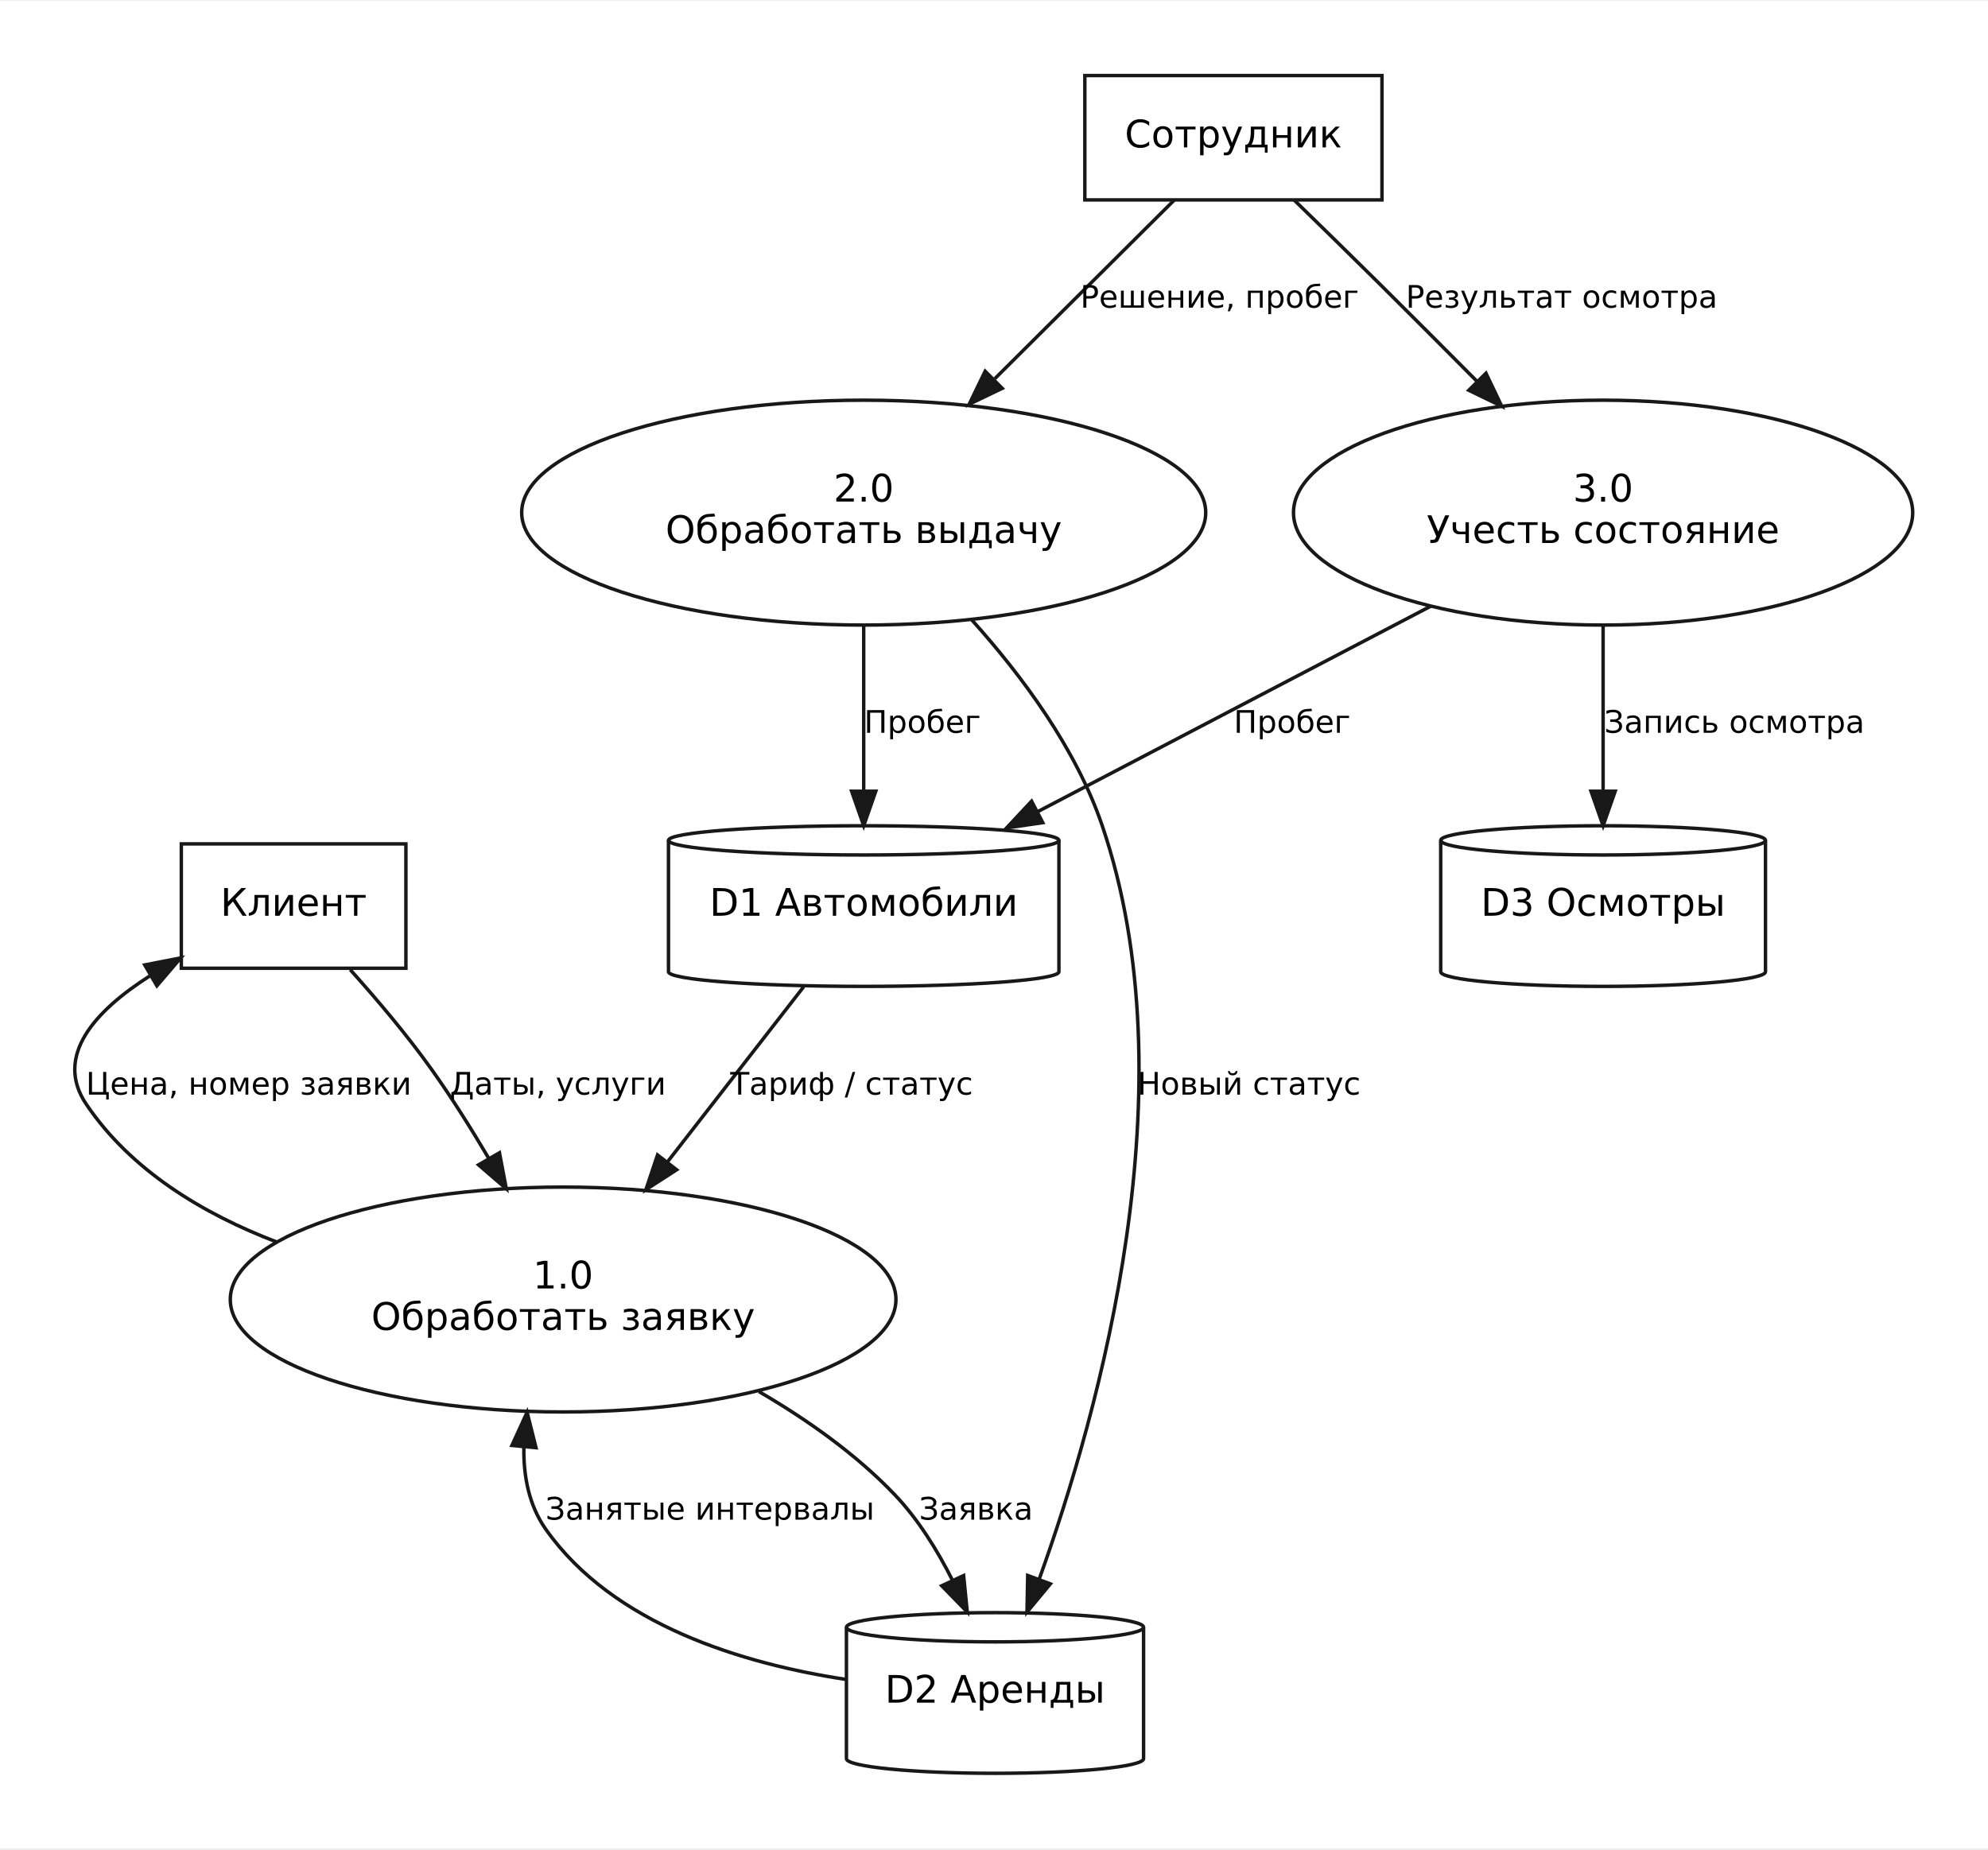
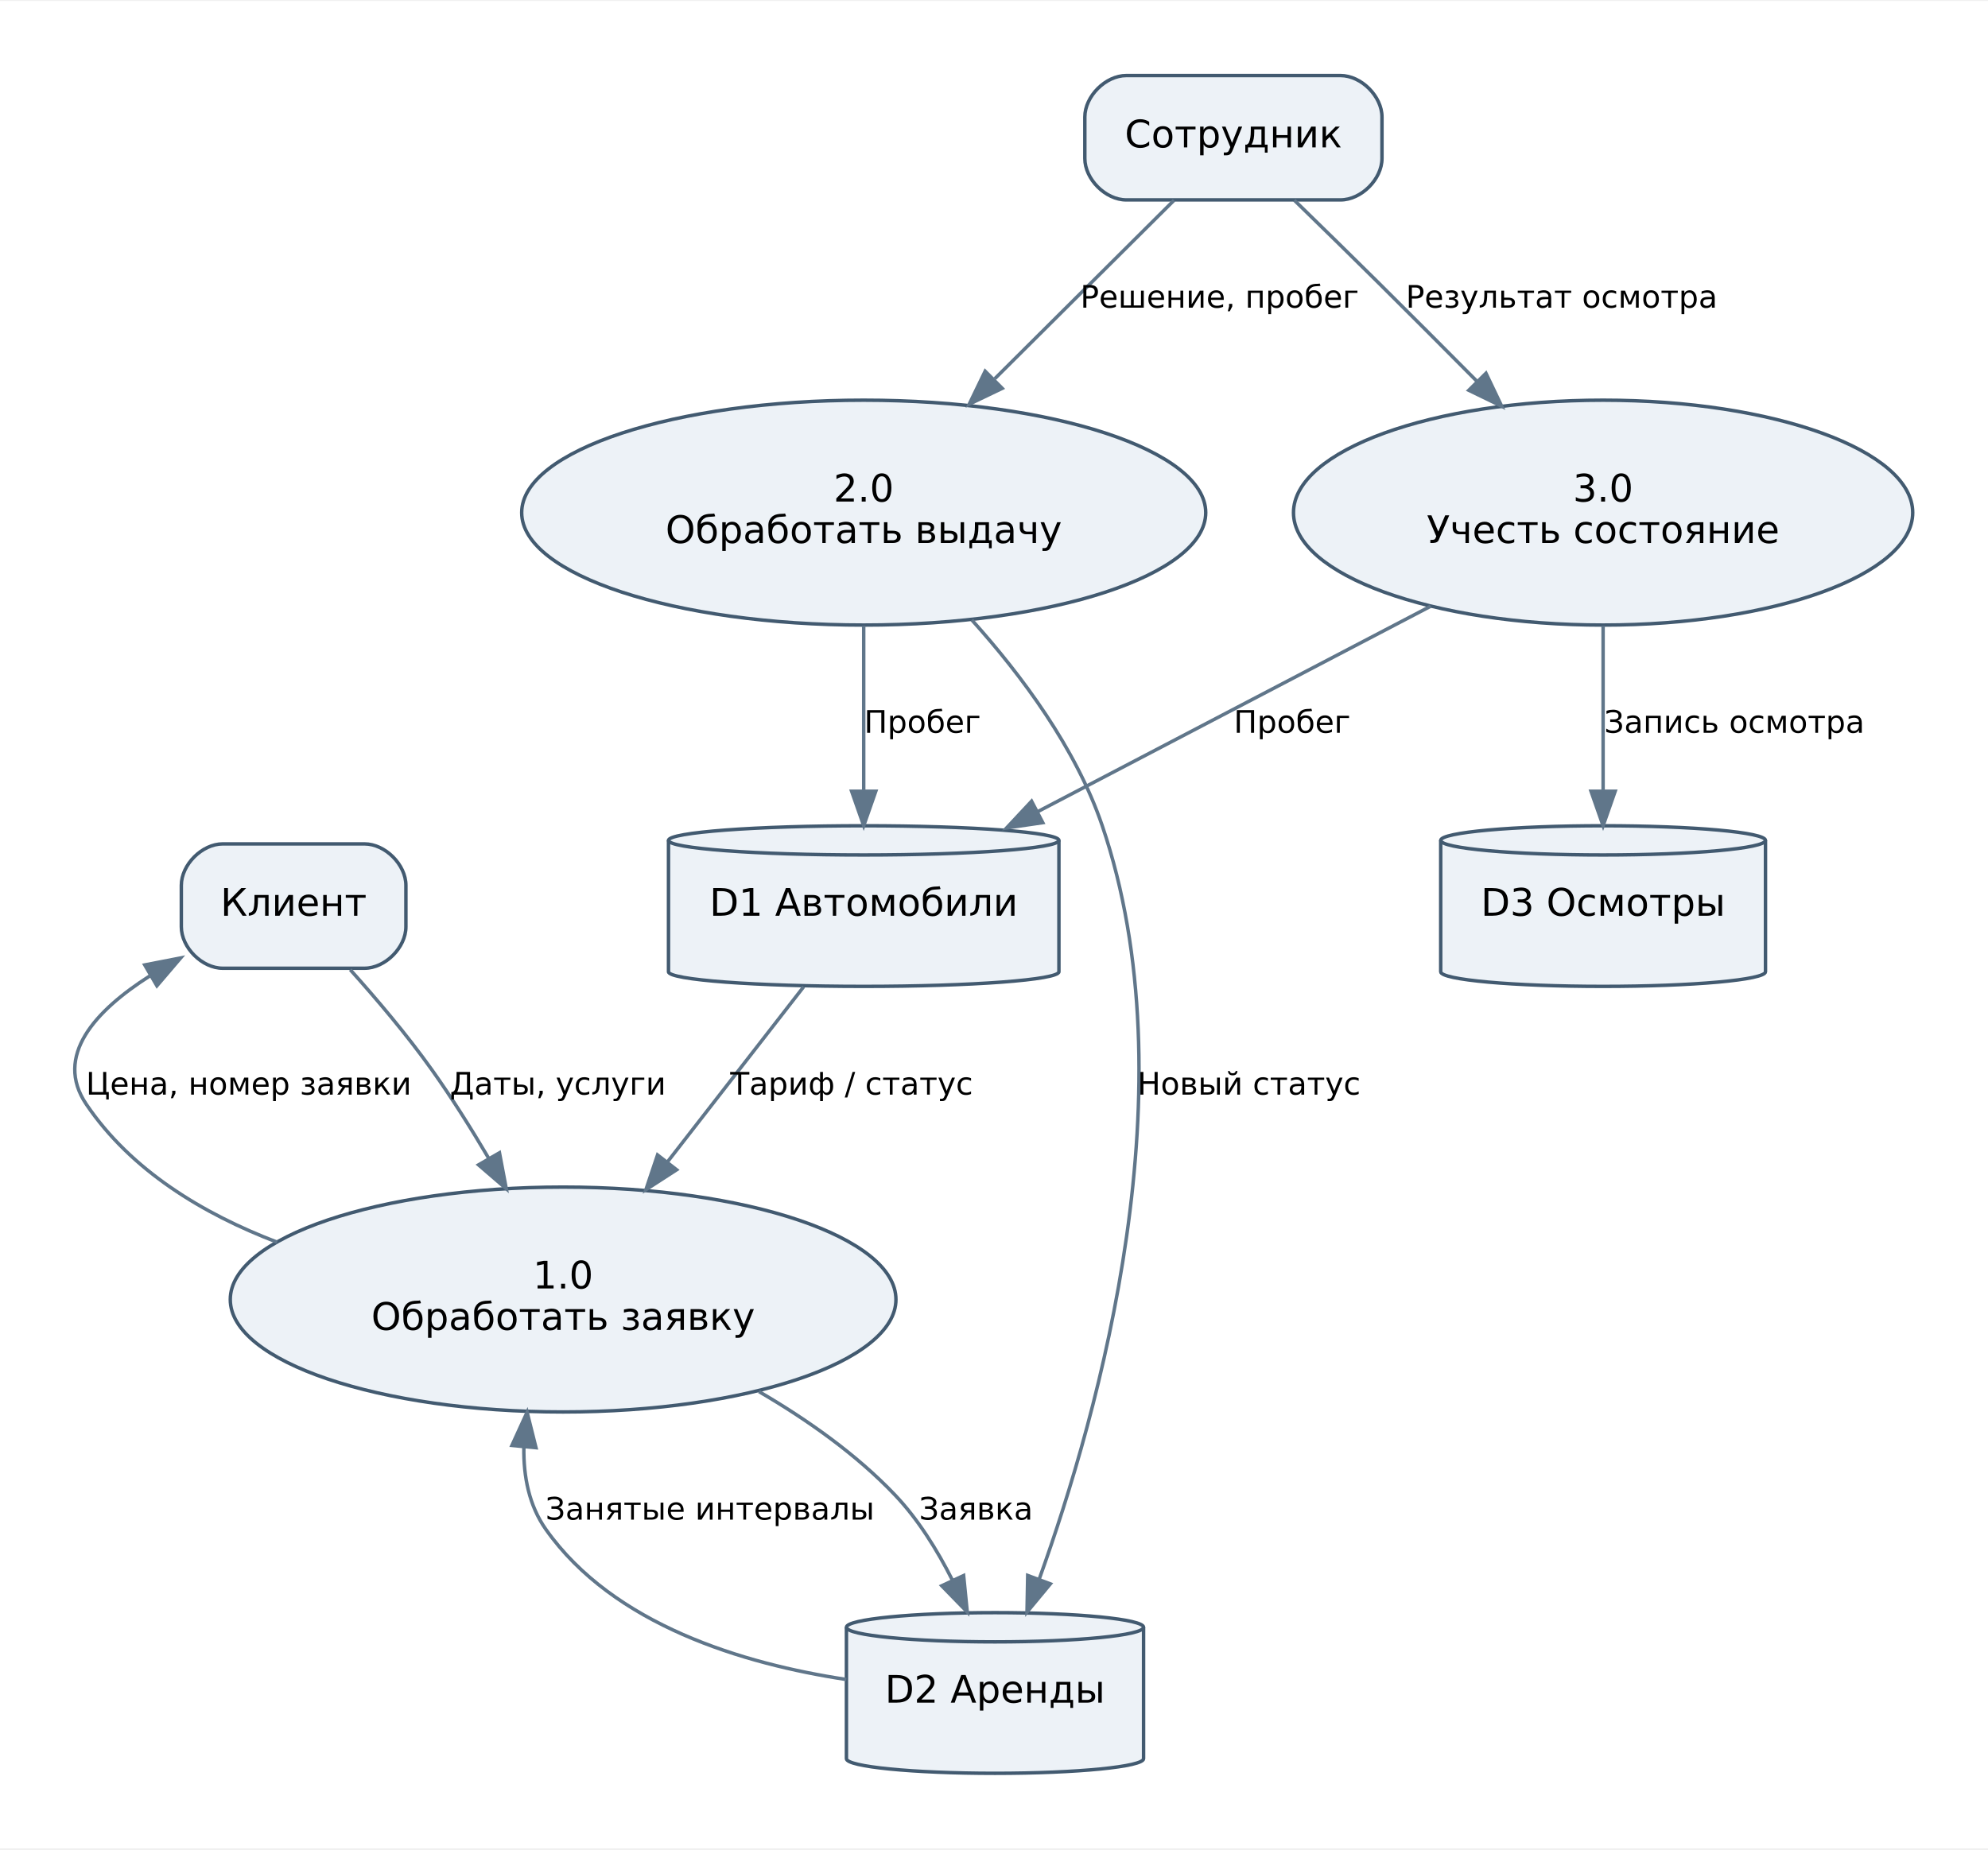
<svg xmlns="http://www.w3.org/2000/svg" width="575pt" height="535pt" viewBox="0.00 0.00 575.38 534.81">
  <g id="graph0" class="graph" transform="scale(1 1) rotate(0) translate(21.6 513.21)">
    <polygon fill="white" stroke="transparent" points="-21.6,21.6 -21.6,-513.21 553.78,-513.21 553.78,21.6 -21.6,21.6" />
    <g id="node1" class="node">
-       <polygon fill="white" stroke="#181818" points="95.88,-269.18 30.88,-269.18 30.88,-233.18 95.88,-233.18 95.88,-269.18" />
+       <path fill="#edf2f7" stroke="#425a70" d="M83.88,-269.18C83.88,-269.18 42.88,-269.18 42.88,-269.18 36.88,-269.18 30.88,-263.18 30.88,-257.18 30.88,-257.18 30.88,-245.18 30.88,-245.18 30.88,-239.18 36.88,-233.18 42.88,-233.18 42.88,-233.18 83.88,-233.18 83.88,-233.18 89.88,-233.18 95.88,-239.18 95.88,-245.18 95.88,-245.18 95.88,-257.18 95.88,-257.18 95.88,-263.18 89.88,-269.18 83.88,-269.18" />
      <text text-anchor="middle" x="63.38" y="-248.38" font-family="DejaVu Sans" font-size="11.00">Клиент</text>
    </g>
    <g id="node3" class="node">
-       <ellipse fill="white" stroke="#181818" cx="141.38" cy="-137.28" rx="96.33" ry="32.55" />
+       <ellipse fill="#edf2f7" stroke="#425a70" cx="141.38" cy="-137.28" rx="96.33" ry="32.55" />
      <text text-anchor="middle" x="141.38" y="-140.48" font-family="DejaVu Sans" font-size="11.00">1.0</text>
      <text text-anchor="middle" x="141.38" y="-128.48" font-family="DejaVu Sans" font-size="11.00">Обработать заявку</text>
    </g>
    <g id="edge1" class="edge">
-       <path fill="none" stroke="#181818" d="M79.77,-232.76C87.35,-224.32 96.23,-213.85 103.38,-203.8 109.1,-195.77 114.73,-186.83 119.83,-178.19" />
-       <polygon fill="#181818" stroke="#181818" points="122.96,-179.76 124.93,-169.35 116.9,-176.26 122.96,-179.76" />
+       <path fill="none" stroke="#60768a" d="M79.77,-232.76C87.35,-224.32 96.23,-213.85 103.38,-203.8 109.1,-195.77 114.73,-186.83 119.83,-178.19" />
+       <polygon fill="#60768a" stroke="#60768a" points="122.96,-179.76 124.93,-169.35 116.9,-176.26 122.96,-179.76" />
      <text text-anchor="middle" x="139.88" y="-196.6" font-family="DejaVu Sans" font-size="9.00">Даты, услуги</text>
    </g>
    <g id="node2" class="node">
-       <polygon fill="white" stroke="#181818" points="378.38,-491.61 292.38,-491.61 292.38,-455.61 378.38,-455.61 378.38,-491.61" />
+       <path fill="#edf2f7" stroke="#425a70" d="M366.38,-491.61C366.38,-491.61 304.38,-491.61 304.38,-491.61 298.38,-491.61 292.38,-485.61 292.38,-479.61 292.38,-479.61 292.38,-467.61 292.38,-467.61 292.38,-461.61 298.38,-455.61 304.38,-455.61 304.38,-455.61 366.38,-455.61 366.38,-455.61 372.38,-455.61 378.38,-461.61 378.38,-467.61 378.38,-467.61 378.38,-479.61 378.38,-479.61 378.38,-485.61 372.38,-491.61 366.38,-491.61" />
      <text text-anchor="middle" x="335.38" y="-470.81" font-family="DejaVu Sans" font-size="11.00">Сотрудник</text>
    </g>
    <g id="node4" class="node">
-       <ellipse fill="white" stroke="#181818" cx="228.38" cy="-365.08" rx="98.99" ry="32.55" />
+       <ellipse fill="#edf2f7" stroke="#425a70" cx="228.38" cy="-365.08" rx="98.99" ry="32.55" />
      <text text-anchor="middle" x="228.38" y="-368.28" font-family="DejaVu Sans" font-size="11.00">2.0</text>
      <text text-anchor="middle" x="228.38" y="-356.28" font-family="DejaVu Sans" font-size="11.00">Обработать выдачу</text>
    </g>
    <g id="edge6" class="edge">
-       <path fill="none" stroke="#181818" d="M318.19,-455.49C304.23,-441.6 284.04,-421.49 266.33,-403.86" />
-       <polygon fill="#181818" stroke="#181818" points="268.47,-401.06 258.92,-396.48 263.53,-406.02 268.47,-401.06" />
+       <path fill="none" stroke="#60768a" d="M318.19,-455.49C304.23,-441.6 284.04,-421.49 266.33,-403.86" />
+       <polygon fill="#60768a" stroke="#60768a" points="268.47,-401.06 258.92,-396.48 263.53,-406.02 268.47,-401.06" />
      <text text-anchor="middle" x="331.38" y="-424.41" font-family="DejaVu Sans" font-size="9.00">Решение, пробег</text>
    </g>
    <g id="node5" class="node">
-       <ellipse fill="white" stroke="#181818" cx="442.38" cy="-365.08" rx="89.61" ry="32.55" />
+       <ellipse fill="#edf2f7" stroke="#425a70" cx="442.38" cy="-365.08" rx="89.61" ry="32.55" />
      <text text-anchor="middle" x="442.38" y="-368.28" font-family="DejaVu Sans" font-size="11.00">3.0</text>
      <text text-anchor="middle" x="442.38" y="-356.28" font-family="DejaVu Sans" font-size="11.00">Учесть состояние</text>
    </g>
    <g id="edge9" class="edge">
-       <path fill="none" stroke="#181818" d="M353.02,-455.51C360.55,-448.18 369.42,-439.5 377.38,-431.61 386.63,-422.44 396.55,-412.48 405.8,-403.17" />
-       <polygon fill="#181818" stroke="#181818" points="408.48,-405.43 413.04,-395.87 403.51,-400.5 408.48,-405.43" />
+       <path fill="none" stroke="#60768a" d="M353.02,-455.51C360.55,-448.18 369.42,-439.5 377.38,-431.61 386.63,-422.44 396.55,-412.48 405.8,-403.17" />
+       <polygon fill="#60768a" stroke="#60768a" points="408.48,-405.43 413.04,-395.87 403.51,-400.5 408.48,-405.43" />
      <text text-anchor="middle" x="430.38" y="-424.41" font-family="DejaVu Sans" font-size="9.00">Результат осмотра</text>
    </g>
    <g id="edge2" class="edge">
-       <path fill="none" stroke="#181818" d="M58.61,-153.88C37.08,-162.1 16.32,-174.65 3.38,-193.8 -6.07,-207.79 5.98,-220.88 21.69,-230.91" />
-       <polygon fill="#181818" stroke="#181818" points="20.29,-234.14 30.69,-236.16 23.81,-228.1 20.29,-234.14" />
+       <path fill="none" stroke="#60768a" d="M58.61,-153.88C37.08,-162.1 16.32,-174.65 3.38,-193.8 -6.07,-207.79 5.98,-220.88 21.69,-230.91" />
+       <polygon fill="#60768a" stroke="#60768a" points="20.29,-234.14 30.69,-236.16 23.81,-228.1 20.29,-234.14" />
      <text text-anchor="middle" x="50.38" y="-196.6" font-family="DejaVu Sans" font-size="9.00">Цена, номер заявки</text>
    </g>
    <g id="node7" class="node">
-       <path fill="white" stroke="#181818" d="M309.38,-42.4C309.38,-44.73 290.11,-46.63 266.38,-46.63 242.66,-46.63 223.38,-44.73 223.38,-42.4 223.38,-42.4 223.38,-4.35 223.38,-4.35 223.38,-2.02 242.66,-0.12 266.38,-0.12 290.11,-0.12 309.38,-2.02 309.38,-4.35 309.38,-4.35 309.38,-42.4 309.38,-42.4" />
-       <path fill="none" stroke="#181818" d="M309.38,-42.4C309.38,-40.07 290.11,-38.17 266.38,-38.17 242.66,-38.17 223.38,-40.07 223.38,-42.4" />
+       <path fill="#edf2f7" stroke="#425a70" d="M309.38,-42.4C309.38,-44.73 290.11,-46.63 266.38,-46.63 242.66,-46.63 223.38,-44.73 223.38,-42.4 223.38,-42.4 223.38,-4.35 223.38,-4.35 223.38,-2.02 242.66,-0.12 266.38,-0.12 290.11,-0.12 309.38,-2.02 309.38,-4.35 309.38,-4.35 309.38,-42.4 309.38,-42.4" />
+       <path fill="none" stroke="#425a70" d="M309.38,-42.4C309.38,-40.07 290.11,-38.17 266.38,-38.17 242.66,-38.17 223.38,-40.07 223.38,-42.4" />
      <text text-anchor="middle" x="266.38" y="-20.57" font-family="DejaVu Sans" font-size="11.00">D2 Аренды</text>
    </g>
    <g id="edge4" class="edge">
-       <path fill="none" stroke="#181818" d="M198.06,-110.63C212.06,-102.47 226.23,-92.46 237.38,-80.75 244.13,-73.67 249.68,-64.71 254.06,-56.03" />
-       <polygon fill="#181818" stroke="#181818" points="257.3,-57.37 258.35,-46.82 250.96,-54.41 257.3,-57.37" />
+       <path fill="none" stroke="#60768a" d="M198.06,-110.63C212.06,-102.47 226.23,-92.46 237.38,-80.75 244.13,-73.67 249.68,-64.71 254.06,-56.03" />
+       <polygon fill="#60768a" stroke="#60768a" points="257.3,-57.37 258.35,-46.82 250.96,-54.41 257.3,-57.37" />
      <text text-anchor="middle" x="260.88" y="-73.55" font-family="DejaVu Sans" font-size="9.00">Заявка</text>
    </g>
    <g id="node6" class="node">
-       <path fill="white" stroke="#181818" d="M284.88,-270.2C284.88,-272.53 259.56,-274.43 228.38,-274.43 197.21,-274.43 171.88,-272.53 171.88,-270.2 171.88,-270.2 171.88,-232.16 171.88,-232.16 171.88,-229.82 197.21,-227.93 228.38,-227.93 259.56,-227.93 284.88,-229.82 284.88,-232.16 284.88,-232.16 284.88,-270.2 284.88,-270.2" />
-       <path fill="none" stroke="#181818" d="M284.88,-270.2C284.88,-267.87 259.56,-265.97 228.38,-265.97 197.21,-265.97 171.88,-267.87 171.88,-270.2" />
+       <path fill="#edf2f7" stroke="#425a70" d="M284.88,-270.2C284.88,-272.53 259.56,-274.43 228.38,-274.43 197.21,-274.43 171.88,-272.53 171.88,-270.2 171.88,-270.2 171.88,-232.16 171.88,-232.16 171.88,-229.82 197.21,-227.93 228.38,-227.93 259.56,-227.93 284.88,-229.82 284.88,-232.16 284.88,-232.16 284.88,-270.2 284.88,-270.2" />
+       <path fill="none" stroke="#425a70" d="M284.88,-270.2C284.88,-267.87 259.56,-265.97 228.38,-265.97 197.21,-265.97 171.88,-267.87 171.88,-270.2" />
      <text text-anchor="middle" x="228.38" y="-248.38" font-family="DejaVu Sans" font-size="11.00">D1 Автомобили</text>
    </g>
    <g id="edge8" class="edge">
-       <path fill="none" stroke="#181818" d="M228.38,-332.31C228.38,-317.44 228.38,-299.75 228.38,-284.78" />
-       <polygon fill="#181818" stroke="#181818" points="231.88,-284.43 228.38,-274.43 224.88,-284.43 231.88,-284.43" />
+       <path fill="none" stroke="#60768a" d="M228.38,-332.31C228.38,-317.44 228.38,-299.75 228.38,-284.78" />
+       <polygon fill="#60768a" stroke="#60768a" points="231.88,-284.43 228.38,-274.43 224.88,-284.43 231.88,-284.43" />
      <text text-anchor="middle" x="245.38" y="-301.35" font-family="DejaVu Sans" font-size="9.00">Пробег</text>
    </g>
    <g id="edge7" class="edge">
-       <path fill="none" stroke="#181818" d="M259.68,-334C274.15,-317.91 289.79,-296.84 297.38,-274.55 323.01,-199.33 296.68,-104.95 279.21,-56.43" />
-       <polygon fill="#181818" stroke="#181818" points="282.4,-54.96 275.64,-46.8 275.84,-57.4 282.4,-54.96" />
+       <path fill="none" stroke="#60768a" d="M259.68,-334C274.15,-317.91 289.79,-296.84 297.38,-274.55 323.01,-199.33 296.68,-104.95 279.21,-56.43" />
+       <polygon fill="#60768a" stroke="#60768a" points="282.4,-54.96 275.64,-46.8 275.84,-57.4 282.4,-54.96" />
      <text text-anchor="middle" x="339.88" y="-196.6" font-family="DejaVu Sans" font-size="9.00">Новый статус</text>
    </g>
    <g id="edge11" class="edge">
-       <path fill="none" stroke="#181818" d="M392.48,-337.99C358.24,-320.08 312.97,-296.41 278.65,-278.47" />
-       <polygon fill="#181818" stroke="#181818" points="280.21,-275.33 269.73,-273.8 276.97,-281.54 280.21,-275.33" />
+       <path fill="none" stroke="#60768a" d="M392.48,-337.99C358.24,-320.08 312.97,-296.41 278.65,-278.47" />
+       <polygon fill="#60768a" stroke="#60768a" points="280.21,-275.33 269.73,-273.8 276.97,-281.54 280.21,-275.33" />
      <text text-anchor="middle" x="352.38" y="-301.35" font-family="DejaVu Sans" font-size="9.00">Пробег</text>
    </g>
    <g id="node8" class="node">
-       <path fill="white" stroke="#181818" d="M489.38,-270.2C489.38,-272.53 468.32,-274.43 442.38,-274.43 416.45,-274.43 395.38,-272.53 395.38,-270.2 395.38,-270.2 395.38,-232.16 395.38,-232.16 395.38,-229.82 416.45,-227.93 442.38,-227.93 468.32,-227.93 489.38,-229.82 489.38,-232.16 489.38,-232.16 489.38,-270.2 489.38,-270.2" />
-       <path fill="none" stroke="#181818" d="M489.38,-270.2C489.38,-267.87 468.32,-265.97 442.38,-265.97 416.45,-265.97 395.38,-267.87 395.38,-270.2" />
+       <path fill="#edf2f7" stroke="#425a70" d="M489.38,-270.2C489.38,-272.53 468.32,-274.43 442.38,-274.43 416.45,-274.43 395.38,-272.53 395.38,-270.2 395.38,-270.2 395.38,-232.16 395.38,-232.16 395.38,-229.82 416.45,-227.93 442.38,-227.93 468.32,-227.93 489.38,-229.82 489.38,-232.16 489.38,-232.16 489.38,-270.2 489.38,-270.2" />
+       <path fill="none" stroke="#425a70" d="M489.38,-270.2C489.38,-267.87 468.32,-265.97 442.38,-265.97 416.45,-265.97 395.38,-267.87 395.38,-270.2" />
      <text text-anchor="middle" x="442.38" y="-248.38" font-family="DejaVu Sans" font-size="11.00">D3 Осмотры</text>
    </g>
    <g id="edge10" class="edge">
-       <path fill="none" stroke="#181818" d="M442.38,-332.31C442.38,-317.44 442.38,-299.75 442.38,-284.78" />
-       <polygon fill="#181818" stroke="#181818" points="445.88,-284.43 442.38,-274.43 438.88,-284.43 445.88,-284.43" />
+       <path fill="none" stroke="#60768a" d="M442.38,-332.31C442.38,-317.44 442.38,-299.75 442.38,-284.78" />
+       <polygon fill="#60768a" stroke="#60768a" points="445.88,-284.43 442.38,-274.43 438.88,-284.43 445.88,-284.43" />
      <text text-anchor="middle" x="480.38" y="-301.35" font-family="DejaVu Sans" font-size="9.00">Запись осмотра</text>
    </g>
    <g id="edge3" class="edge">
-       <path fill="none" stroke="#181818" d="M210.99,-227.8C199.74,-213.33 184.79,-194.11 171.63,-177.18" />
-       <polygon fill="#181818" stroke="#181818" points="174.24,-174.84 165.34,-169.09 168.71,-179.13 174.24,-174.84" />
+       <path fill="none" stroke="#60768a" d="M210.99,-227.8C199.74,-213.33 184.79,-194.11 171.63,-177.18" />
+       <polygon fill="#60768a" stroke="#60768a" points="174.24,-174.84 165.34,-169.09 168.71,-179.13 174.24,-174.84" />
      <text text-anchor="middle" x="224.88" y="-196.6" font-family="DejaVu Sans" font-size="9.00">Тариф / статус</text>
    </g>
    <g id="edge5" class="edge">
-       <path fill="none" stroke="#181818" d="M223.35,-27.28C193.58,-31.79 155.92,-43.04 136.38,-70.75 131.52,-77.64 129.89,-86.02 130.02,-94.45" />
-       <polygon fill="#181818" stroke="#181818" points="126.56,-95.03 130.96,-104.66 133.53,-94.38 126.56,-95.03" />
+       <path fill="none" stroke="#60768a" d="M223.35,-27.28C193.58,-31.79 155.92,-43.04 136.38,-70.75 131.52,-77.64 129.89,-86.02 130.02,-94.45" />
+       <polygon fill="#60768a" stroke="#60768a" points="126.56,-95.03 130.96,-104.66 133.53,-94.38 126.56,-95.03" />
      <text text-anchor="middle" x="183.88" y="-73.55" font-family="DejaVu Sans" font-size="9.00">Занятые интервалы</text>
    </g>
  </g>
</svg>
